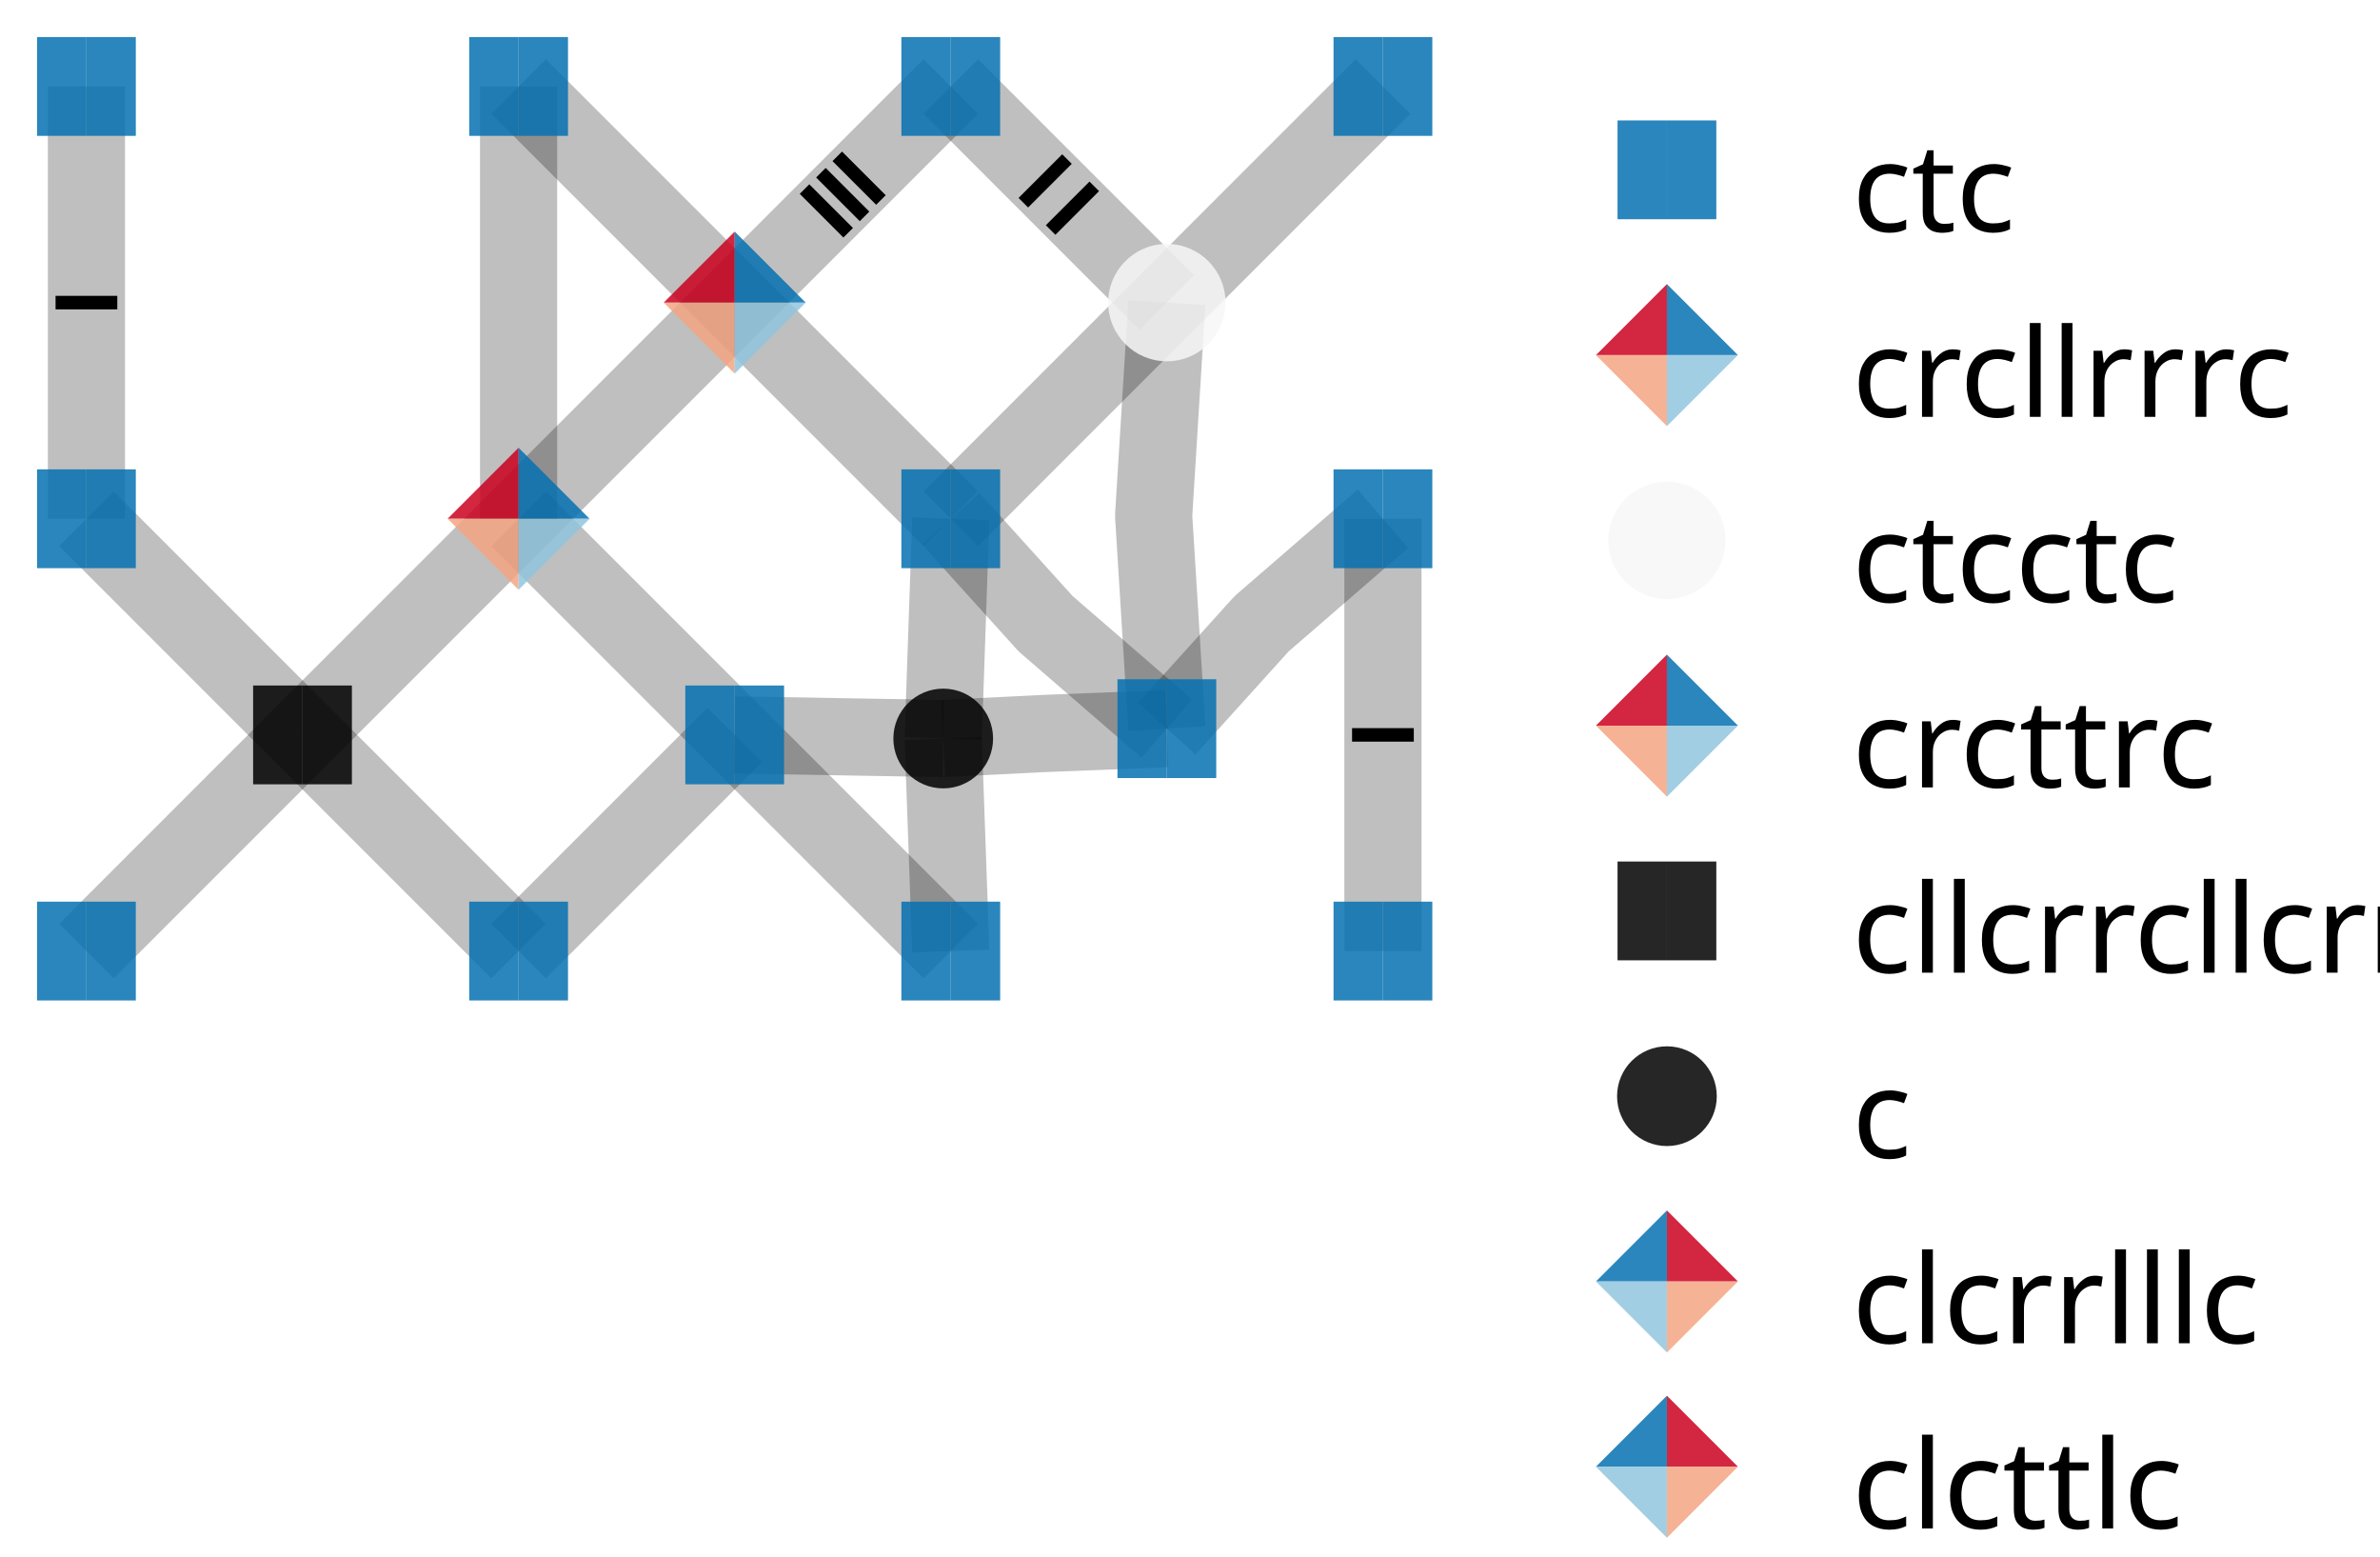
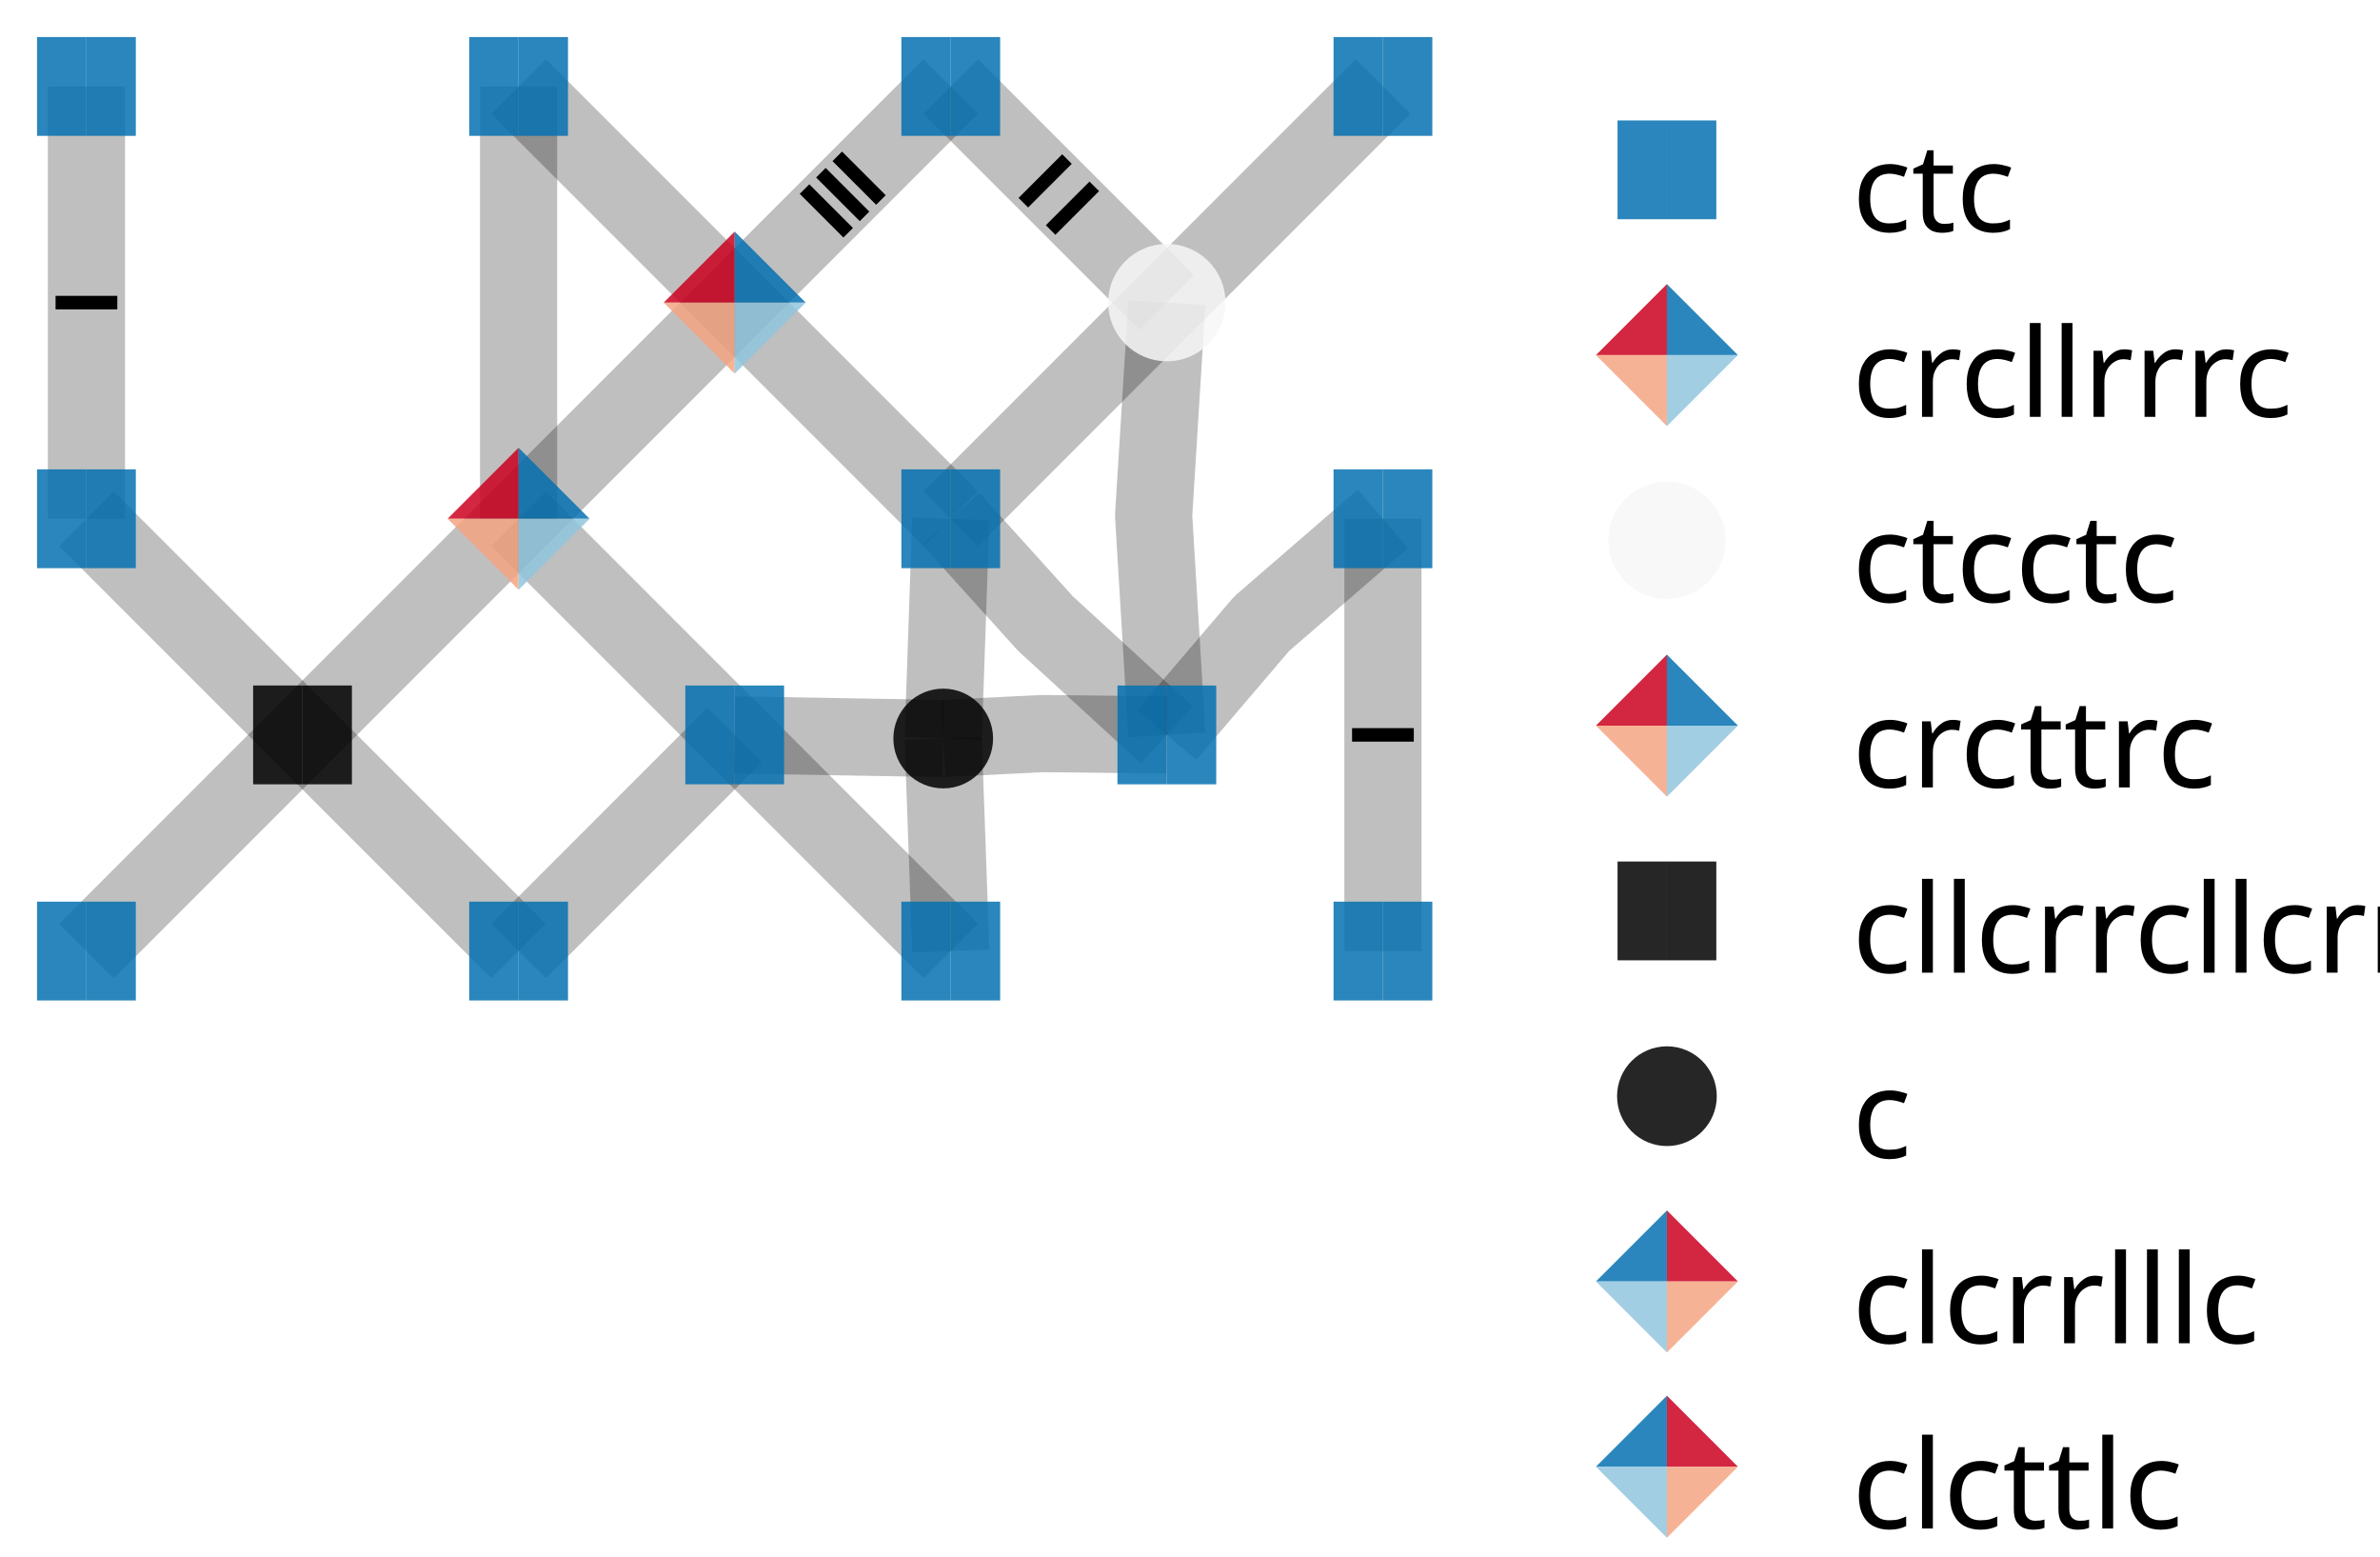
<svg xmlns="http://www.w3.org/2000/svg" id="svg2" version="1.1" width="277.56" height="181.44" pointer-events="all">
  <defs>
    <marker id="twist-1" viewBox="-2 -2 4 4" markerWidth="5" markerHeight="5" orient="auto" markerUnits="userSpaceOnUse">
      <path d="M 0,1.6 0,-1.6" fill="#000" stroke="#000" stroke-width="0.7px" />
    </marker>
    <marker id="twist-2" viewBox="-2 -2 4 4" markerWidth="5" markerHeight="5" orient="auto" markerUnits="userSpaceOnUse">
      <path d="M -1,1.6 V -1.6 M 1,1.6 1,-1.6" fill="#000" stroke="#000" stroke-width="0.7px" />
    </marker>
    <marker id="twist-3" viewBox="-2 -2 4 4" markerWidth="5" markerHeight="5" orient="auto" markerUnits="userSpaceOnUse">
      <path d="M -1.2,1.6 V -1.6 M 1.2,1.6 1.2,-1.6  M 0,1.6 0,-1.6" fill="#000" stroke="#000" stroke-width="0.7px" />
    </marker>
  </defs>
  <g id="clones" />
  <g id="bdpqLegend" transform="translate(176.4,0) scale(1.8)">
    <g transform="translate(10,11)">
      <path d="M -3.2,-3.2 H 0 v 6.4 h -3.2 z" style="fill: #0571b0; stroke: none; opacity: 0.85" />
      <path d="M 0,-3.2 H 3.2 V 3.2 H 0 Z" style="fill: #0571b0; stroke: none; opacity: 0.85" />
    </g>
    <text style="font-size:8px;line-height:1.25;font-family:sans-serif" x="25" y="15">
      <tspan x="22" y="15">ctc</tspan>
    </text>
    <g transform="translate(10,23)">
      <path d="M -4.6,0 0,-4.6 v 4.6 z" style="fill: #ca0020; stroke: none; opacity: 0.85" />
      <path d="M 4.6,0 0,-4.6 v 4.6 z" style="fill: #0571b0; stroke: none; opacity: 0.85" />
      <path d="m -4.6,0 4.6,4.6 v -4.6 z" style="fill: #f4a582; stroke: none; opacity: 0.85" />
      <path d="m 4.6,0 -4.6,4.6 v -4.6 z" style="fill: #92c5de; stroke: none; opacity: 0.85" />
    </g>
    <text style="font-size:8px;line-height:1.25;font-family:sans-serif" x="25" y="27">
      <tspan x="22" y="27">crcllrrrc</tspan>
    </text>
    <g transform="translate(10,35)">
      <path d="M 3.8,0 A 3.8,3.8 0 0 1 0,3.8 3.8,3.8 0 0 1 -3.8,0 3.8,3.8 0 0 1 0,-3.8 3.8,3.8 0 0 1 3.8,0 Z" style="fill: #f7f7f7; stroke: none; opacity: 0.85" />
    </g>
    <text style="font-size:8px;line-height:1.25;font-family:sans-serif" x="25" y="39">
      <tspan x="22" y="39">ctcctc</tspan>
    </text>
    <g transform="translate(10,47)">
      <path d="M -4.6,0 0,-4.6 v 4.6 z" style="fill: #ca0020; stroke: none; opacity: 0.85" />
      <path d="M 4.6,0 0,-4.6 v 4.6 z" style="fill: #0571b0; stroke: none; opacity: 0.85" />
      <path d="m -4.6,0 4.6,4.6 v -4.6 z" style="fill: #f4a582; stroke: none; opacity: 0.85" />
      <path d="m 4.6,0 -4.6,4.6 v -4.6 z" style="fill: #92c5de; stroke: none; opacity: 0.85" />
    </g>
    <text style="font-size:8px;line-height:1.25;font-family:sans-serif" x="25" y="51">
      <tspan x="22" y="51">crcttrc</tspan>
    </text>
    <g transform="translate(10,59)">
      <path d="M -3.2,-3.2 H 0 v 6.4 h -3.2 z" style="fill: #000000; stroke: none; opacity: 0.85" />
      <path d="M 0,-3.2 H 3.2 V 3.2 H 0 Z" style="fill: #000000; stroke: none; opacity: 0.85" />
    </g>
    <text style="font-size:8px;line-height:1.25;font-family:sans-serif" x="25" y="63">
      <tspan x="22" y="63">cllcrrcllcrrc</tspan>
    </text>
    <g transform="translate(10,71)">
      <path d="M 3.23,0 A 3.23,3.23 0 0 1 0,3.23 3.23,3.23 0 0 1 -3.23,0 3.23,3.23 0 0 1 0,-3.23 3.23,3.23 0 0 1 3.23,0 Z" style="fill: #000000; stroke: none; opacity: 0.85" />
    </g>
    <text style="font-size:8px;line-height:1.25;font-family:sans-serif" x="25" y="75">
      <tspan x="22" y="75">c</tspan>
    </text>
    <g transform="translate(10,83)">
      <path d="M -4.6,0 0,-4.6 v 4.6 z" style="fill: #0571b0; stroke: none; opacity: 0.85" />
      <path d="M 4.6,0 0,-4.6 v 4.6 z" style="fill: #ca0020; stroke: none; opacity: 0.85" />
      <path d="m -4.6,0 4.6,4.6 v -4.6 z" style="fill: #92c5de; stroke: none; opacity: 0.85" />
      <path d="m 4.6,0 -4.6,4.6 v -4.6 z" style="fill: #f4a582; stroke: none; opacity: 0.85" />
    </g>
    <text style="font-size:8px;line-height:1.25;font-family:sans-serif" x="25" y="87">
      <tspan x="22" y="87">clcrrlllc</tspan>
    </text>
    <g transform="translate(10,95)">
      <path d="M -4.6,0 0,-4.6 v 4.6 z" style="fill: #0571b0; stroke: none; opacity: 0.85" />
      <path d="M 4.6,0 0,-4.6 v 4.6 z" style="fill: #ca0020; stroke: none; opacity: 0.85" />
      <path d="m -4.6,0 4.6,4.6 v -4.6 z" style="fill: #92c5de; stroke: none; opacity: 0.85" />
      <path d="m 4.6,0 -4.6,4.6 v -4.6 z" style="fill: #f4a582; stroke: none; opacity: 0.85" />
    </g>
    <text style="font-size:8px;line-height:1.25;font-family:sans-serif" x="25" y="99">
      <tspan x="22" y="99">clcttlc</tspan>
    </text>
    <g transform="translate(10,107)">
      <path d="M -3.2,-3.2 H 0 v 6.4 h -3.2 z" style="fill: #000000; stroke: none; opacity: 0.85" />
      <path d="M 0,-3.2 H 3.2 V 3.2 H 0 Z" style="fill: #000000; stroke: none; opacity: 0.85" />
    </g>
    <text style="font-size:8px;line-height:1.25;font-family:sans-serif" x="25" y="111">
      <tspan x="22" y="111">crrcllcrrcllc</tspan>
    </text>
    <g transform="translate(10,119)">
      <path d="M -4.6,0 0,-4.6 v 4.6 z" style="fill: #f4a582; stroke: none; opacity: 0.85" />
      <path d="M 4.6,0 0,-4.6 v 4.6 z" style="fill: #92c5de; stroke: none; opacity: 0.85" />
      <path d="m -4.6,0 4.6,4.6 v -4.6 z" style="fill: #ca0020; stroke: none; opacity: 0.85" />
      <path d="m 4.6,0 -4.6,4.6 v -4.6 z" style="fill: #0571b0; stroke: none; opacity: 0.85" />
    </g>
    <text style="font-size:8px;line-height:1.25;font-family:sans-serif" x="25" y="123">
      <tspan x="22" y="123">crrrllcrc</tspan>
    </text>
    <g transform="translate(10,131)">
      <path d="M -4.6,0 0,-4.6 v 4.6 z" style="fill: #f4a582; stroke: none; opacity: 0.85" />
      <path d="M 4.6,0 0,-4.6 v 4.6 z" style="fill: #92c5de; stroke: none; opacity: 0.85" />
      <path d="m -4.6,0 4.6,4.6 v -4.6 z" style="fill: #ca0020; stroke: none; opacity: 0.85" />
      <path d="m 4.6,0 -4.6,4.6 v -4.6 z" style="fill: #0571b0; stroke: none; opacity: 0.85" />
    </g>
    <text style="font-size:8px;line-height:1.25;font-family:sans-serif" x="25" y="135">
      <tspan x="22" y="135">crttcrc</tspan>
    </text>
    <g transform="translate(10,143)">
      <path d="M -4.6,0 0,-4.6 v 4.6 z" style="fill: #92c5de; stroke: none; opacity: 0.85" />
      <path d="M 4.6,0 0,-4.6 v 4.6 z" style="fill: #f4a582; stroke: none; opacity: 0.85" />
      <path d="m -4.6,0 4.6,4.6 v -4.6 z" style="fill: #0571b0; stroke: none; opacity: 0.85" />
      <path d="m 4.6,0 -4.6,4.6 v -4.6 z" style="fill: #ca0020; stroke: none; opacity: 0.85" />
    </g>
    <text style="font-size:8px;line-height:1.25;font-family:sans-serif" x="25" y="147">
      <tspan x="22" y="147">clllrrclc</tspan>
    </text>
    <g transform="translate(10,155)">
      <path d="M -4.6,0 0,-4.6 v 4.6 z" style="fill: #92c5de; stroke: none; opacity: 0.85" />
      <path d="M 4.6,0 0,-4.6 v 4.6 z" style="fill: #f4a582; stroke: none; opacity: 0.85" />
      <path d="m -4.6,0 4.6,4.6 v -4.6 z" style="fill: #0571b0; stroke: none; opacity: 0.85" />
      <path d="m 4.6,0 -4.6,4.6 v -4.6 z" style="fill: #ca0020; stroke: none; opacity: 0.85" />
    </g>
    <text style="font-size:8px;line-height:1.25;font-family:sans-serif" x="25" y="159">
      <tspan x="22" y="159">clttclc</tspan>
    </text>
  </g>
  <g id="cloned" transform="scale(1.8)">
    <path id="l1748602578396" d="M 61.111,47.833 61.356 54.717 61.6,61.6" class="link kiss_4 ends_at_r4c4 starts_at_n1748602578395" style="stroke: rgb(0, 0, 0); stroke-width: 5px; fill: none; opacity: 1; stroke-opacity: 0.25; stroke-linejoin: bevel;" />
    <path id="l1748602578396" d="M 61.111,47.833 54.356 47.717 47.6,47.6" class="link kiss_3 ends_at_r3c3 starts_at_n1748602578395" style="stroke: rgb(0, 0, 0); stroke-width: 5px; fill: none; opacity: 1; stroke-opacity: 0.25; stroke-linejoin: bevel;" />
-     <path id="l1748602578396" d="M 75.6,47.194 67.5 47.514 61.111,47.833" class="link kiss_4 starts_at_n1748602427781 ends_at_n1748602578395" style="stroke: rgb(0, 0, 0); stroke-width: 5px; fill: none; opacity: 1; stroke-opacity: 0.25; stroke-linejoin: bevel;" />
-     <path id="l1748602427786" d="M 75.6,47.194 81.744 40.397 89.6,33.6" class="link ends_at_r2c6 kiss_5 starts_at_n1748602427781" style="stroke: rgb(0, 0, 0); stroke-width: 5px; fill: none; opacity: 1; stroke-opacity: 0.25; stroke-linejoin: bevel;" />
+     <path id="l1748602578396" d="M 75.6,47.6 67.5 47.514 61.111,47.833" class="link kiss_4 starts_at_n1748602427781 ends_at_n1748602578395" style="stroke: rgb(0, 0, 0); stroke-width: 5px; fill: none; opacity: 1; stroke-opacity: 0.25; stroke-linejoin: bevel;" />
+     <path id="l1748602427786" d="M 75.6,47.6 81.744 40.397 89.6,33.6" class="link ends_at_r2c6 kiss_5 starts_at_n1748602427781" style="stroke: rgb(0, 0, 0); stroke-width: 5px; fill: none; opacity: 1; stroke-opacity: 0.25; stroke-linejoin: bevel;" />
    <path id="r0c0-r2c0" class="link starts_at_r0c0 kiss_0 ends_at_r2c0" d="M 5.6,5.6 5.6 19.6 5.6,33.6" style="stroke: rgb(0, 0, 0); stroke-width: 5px; fill: none; opacity: 1; stroke-opacity: 0.25; stroke-linejoin: bevel; marker-mid: url(&quot;#twist-1&quot;);" />
    <path id="r0c2-r2c2" class="link starts_at_r0c2 kiss_1 ends_at_r2c2" d="M 33.6,5.6 33.6 19.6 33.6,33.6" style="stroke: rgb(0, 0, 0); stroke-width: 5px; fill: none; opacity: 1; stroke-opacity: 0.25; stroke-linejoin: bevel;" />
    <path id="r0c2-r1c3" class="link starts_at_r0c2 ends_at_r1c3 kiss_2" d="M 33.6,5.6 40.6 12.6 47.6,19.6" style="stroke: rgb(0, 0, 0); stroke-width: 5px; fill: none; opacity: 1; stroke-opacity: 0.25; stroke-linejoin: bevel;" />
    <path id="r0c4-r1c3" class="link starts_at_r0c4 ends_at_r1c3 kiss_3" d="M 61.6,5.6 54.6 12.6 47.6,19.6" style="stroke: rgb(0, 0, 0); stroke-width: 5px; fill: none; opacity: 1; stroke-opacity: 0.25; stroke-linejoin: bevel; marker-mid: url(&quot;#twist-3&quot;);" />
    <path id="r0c4-r1c5" class="link starts_at_r0c4 ends_at_r1c5 kiss_4" d="M 61.6,5.6 68.6 12.6 75.6,19.6" style="stroke: rgb(0, 0, 0); stroke-width: 5px; fill: none; opacity: 1; stroke-opacity: 0.25; stroke-linejoin: bevel; marker-mid: url(&quot;#twist-2&quot;);" />
    <path id="r0c6-r1c5" class="link starts_at_r0c6 ends_at_r1c5 kiss_5" d="M 89.6,5.6 82.6 12.6 75.6,19.6" style="stroke: rgb(0, 0, 0); stroke-width: 5px; fill: none; opacity: 1; stroke-opacity: 0.25; stroke-linejoin: bevel;" />
    <path id="r1c3-r2c2" class="link starts_at_r1c3 ends_at_r2c2 kiss_2" d="M 47.6,19.6 40.6 26.6 33.6,33.6" style="stroke: rgb(0, 0, 0); stroke-width: 5px; fill: none; opacity: 1; stroke-opacity: 0.25; stroke-linejoin: bevel;" />
    <path id="r1c3-r2c4" class="link starts_at_r1c3 ends_at_r2c4 kiss_3" d="M 47.6,19.6 54.6 26.6 61.6,33.6" style="stroke: rgb(0, 0, 0); stroke-width: 5px; fill: none; opacity: 1; stroke-opacity: 0.25; stroke-linejoin: bevel;" />
    <path id="r1c5-r2c4" class="link starts_at_r1c5 ends_at_r2c4 kiss_4" d="M 75.6,19.6 68.6 26.6 61.6,33.6" style="stroke: rgb(0, 0, 0); stroke-width: 5px; fill: none; opacity: 1; stroke-opacity: 0.25; stroke-linejoin: bevel;" />
-     <path id="l1748602427786" class="link starts_at_r1c5 kiss_5 ends_at_n1748602427781" d="M 75.6,19.6 74.744 33.397 75.6,47.194" style="stroke: rgb(0, 0, 0); stroke-width: 5px; fill: none; opacity: 1; stroke-opacity: 0.25; stroke-linejoin: bevel;" />
+     <path id="l1748602427786" class="link starts_at_r1c5 kiss_5 ends_at_n1748602427781" d="M 75.6,19.6 74.744 33.397 75.6,47.6" style="stroke: rgb(0, 0, 0); stroke-width: 5px; fill: none; opacity: 1; stroke-opacity: 0.25; stroke-linejoin: bevel;" />
    <path id="r2c0-r3c1" class="link starts_at_r2c0 ends_at_r3c1 kiss_0" d="M 5.6,33.6 12.6 40.6 19.6,47.6" style="stroke: rgb(0, 0, 0); stroke-width: 5px; fill: none; opacity: 1; stroke-opacity: 0.25; stroke-linejoin: bevel;" />
    <path id="r2c2-r3c1" class="link starts_at_r2c2 ends_at_r3c1 kiss_1" d="M 33.6,33.6 26.6 40.6 19.6,47.6" style="stroke: rgb(0, 0, 0); stroke-width: 5px; fill: none; opacity: 1; stroke-opacity: 0.25; stroke-linejoin: bevel;" />
    <path id="r2c2-r3c3" class="link starts_at_r2c2 ends_at_r3c3 kiss_2" d="M 33.6,33.6 40.6 40.6 47.6,47.6" style="stroke: rgb(0, 0, 0); stroke-width: 5px; fill: none; opacity: 1; stroke-opacity: 0.25; stroke-linejoin: bevel;" />
    <path id="l1748602578396" class="link starts_at_r2c4 kiss_3 ends_at_n1748602578395" d="M 61.6,33.6 61.356 40.717 61.111,47.833" style="stroke: rgb(0, 0, 0); stroke-width: 5px; fill: none; opacity: 1; stroke-opacity: 0.25; stroke-linejoin: bevel;" />
-     <path id="l1748602572466" class="link starts_at_r2c4 kiss_4 ends_at_n1748602427781" d="M 61.6,33.6 67.744 40.397 75.6,47.194" style="stroke: rgb(0, 0, 0); stroke-width: 5px; fill: none; opacity: 1; stroke-opacity: 0.25; stroke-linejoin: bevel;" />
+     <path id="l1748602572466" class="link starts_at_r2c4 kiss_4 ends_at_n1748602427781" d="M 61.6,33.6 67.744 40.397 75.6,47.6" style="stroke: rgb(0, 0, 0); stroke-width: 5px; fill: none; opacity: 1; stroke-opacity: 0.25; stroke-linejoin: bevel;" />
    <path id="r2c6-r4c6" class="link starts_at_r2c6 kiss_5 ends_at_r4c6" d="M 89.6,33.6 89.6 47.6 89.6,61.6" style="stroke: rgb(0, 0, 0); stroke-width: 5px; fill: none; opacity: 1; stroke-opacity: 0.25; stroke-linejoin: bevel; marker-mid: url(&quot;#twist-1&quot;);" />
    <path id="r3c1-r4c0" class="link starts_at_r3c1 ends_at_r4c0 kiss_0" d="M 19.6,47.6 12.6 54.6 5.6,61.6" style="stroke: rgb(0, 0, 0); stroke-width: 5px; fill: none; opacity: 1; stroke-opacity: 0.25; stroke-linejoin: bevel;" />
    <path id="r3c1-r4c2" class="link starts_at_r3c1 ends_at_r4c2 kiss_1" d="M 19.6,47.6 26.6 54.6 33.6,61.6" style="stroke: rgb(0, 0, 0); stroke-width: 5px; fill: none; opacity: 1; stroke-opacity: 0.25; stroke-linejoin: bevel;" />
    <path id="r3c3-r4c2" class="link starts_at_r3c3 ends_at_r4c2 kiss_2" d="M 47.6,47.6 40.6 54.6 33.6,61.6" style="stroke: rgb(0, 0, 0); stroke-width: 5px; fill: none; opacity: 1; stroke-opacity: 0.25; stroke-linejoin: bevel;" />
    <path id="r3c3-r4c4" class="link starts_at_r3c3 ends_at_r4c4 kiss_3" d="M 47.6,47.6 54.6 54.6 61.6,61.6" style="stroke: rgb(0, 0, 0); stroke-width: 5px; fill: none; opacity: 1; stroke-opacity: 0.25; stroke-linejoin: bevel;" />
    <g id="r0c0" class="node" transform="translate(5.6,5.6)">
      <path d="M -3.2,-3.2 H 0 v 6.4 h -3.2 z" style="fill: #0571b0; stroke: none; opacity: 0.85" />
      <path d="M 0,-3.2 H 3.2 V 3.2 H 0 Z" style="fill: #0571b0; stroke: none; opacity: 0.85" />
    </g>
    <g id="r0c2" class="node" transform="translate(33.6,5.6)">
      <path d="M -3.2,-3.2 H 0 v 6.4 h -3.2 z" style="fill: #0571b0; stroke: none; opacity: 0.85" />
      <path d="M 0,-3.2 H 3.2 V 3.2 H 0 Z" style="fill: #0571b0; stroke: none; opacity: 0.85" />
    </g>
    <g id="r0c4" class="node" transform="translate(61.6,5.6)">
      <path d="M -3.2,-3.2 H 0 v 6.4 h -3.2 z" style="fill: #0571b0; stroke: none; opacity: 0.85" />
      <path d="M 0,-3.2 H 3.2 V 3.2 H 0 Z" style="fill: #0571b0; stroke: none; opacity: 0.85" />
    </g>
    <g id="r0c6" class="node" transform="translate(89.6,5.6)">
      <path d="M -3.2,-3.2 H 0 v 6.4 h -3.2 z" style="fill: #0571b0; stroke: none; opacity: 0.85" />
      <path d="M 0,-3.2 H 3.2 V 3.2 H 0 Z" style="fill: #0571b0; stroke: none; opacity: 0.85" />
    </g>
    <g id="r1c3" class="node" transform="translate(47.6,19.6)">
      <path d="M -4.6,0 0,-4.6 v 4.6 z" style="fill: #ca0020; stroke: none; opacity: 0.85" />
      <path d="M 4.6,0 0,-4.6 v 4.6 z" style="fill: #0571b0; stroke: none; opacity: 0.85" />
      <path d="m -4.6,0 4.6,4.6 v -4.6 z" style="fill: #f4a582; stroke: none; opacity: 0.85" />
      <path d="m 4.6,0 -4.6,4.6 v -4.6 z" style="fill: #92c5de; stroke: none; opacity: 0.85" />
    </g>
    <g id="r1c5" class="node" transform="translate(75.6,19.6)">
      <path d="M 3.8,0 A 3.8,3.8 0 0 1 0,3.8 3.8,3.8 0 0 1 -3.8,0 3.8,3.8 0 0 1 0,-3.8 3.8,3.8 0 0 1 3.8,0 Z" style="fill: #f7f7f7; stroke: none; opacity: 0.85" />
    </g>
    <g id="r2c0" class="node" transform="translate(5.6,33.6)">
      <path d="M -3.2,-3.2 H 0 v 6.4 h -3.2 z" style="fill: #0571b0; stroke: none; opacity: 0.85" />
      <path d="M 0,-3.2 H 3.2 V 3.2 H 0 Z" style="fill: #0571b0; stroke: none; opacity: 0.85" />
    </g>
    <g id="r2c2" class="node" transform="translate(33.6,33.6)">
      <path d="M -4.6,0 0,-4.6 v 4.6 z" style="fill: #ca0020; stroke: none; opacity: 0.85" />
      <path d="M 4.6,0 0,-4.6 v 4.6 z" style="fill: #0571b0; stroke: none; opacity: 0.85" />
      <path d="m -4.6,0 4.6,4.6 v -4.6 z" style="fill: #f4a582; stroke: none; opacity: 0.85" />
      <path d="m 4.6,0 -4.6,4.6 v -4.6 z" style="fill: #92c5de; stroke: none; opacity: 0.85" />
    </g>
    <g id="r2c4" class="node" transform="translate(61.6,33.6)">
      <path d="M -3.2,-3.2 H 0 v 6.4 h -3.2 z" style="fill: #0571b0; stroke: none; opacity: 0.85" />
      <path d="M 0,-3.2 H 3.2 V 3.2 H 0 Z" style="fill: #0571b0; stroke: none; opacity: 0.85" />
    </g>
    <g id="r2c6" class="node" transform="translate(89.6,33.6)">
      <path d="M -3.2,-3.2 H 0 v 6.4 h -3.2 z" style="fill: #0571b0; stroke: none; opacity: 0.85" />
      <path d="M 0,-3.2 H 3.2 V 3.2 H 0 Z" style="fill: #0571b0; stroke: none; opacity: 0.85" />
    </g>
    <g id="r3c1" class="node" transform="translate(19.6,47.6)">
      <path d="M -3.2,-3.2 H 0 v 6.4 h -3.2 z" style="fill: #000000; stroke: none; opacity: 0.85" />
      <path d="M 0,-3.2 H 3.2 V 3.2 H 0 Z" style="fill: #000000; stroke: none; opacity: 0.85" />
    </g>
    <g id="r3c3" class="node" transform="translate(47.6,47.6)">
      <path d="M -3.2,-3.2 H 0 v 6.4 h -3.2 z" style="fill: #0571b0; stroke: none; opacity: 0.85" />
      <path d="M 0,-3.2 H 3.2 V 3.2 H 0 Z" style="fill: #0571b0; stroke: none; opacity: 0.85" />
    </g>
    <g id="r4c0" class="node" transform="translate(5.6,61.6)">
      <path d="M -3.2,-3.2 H 0 v 6.4 h -3.2 z" style="fill: #0571b0; stroke: none; opacity: 0.85" />
      <path d="M 0,-3.2 H 3.2 V 3.2 H 0 Z" style="fill: #0571b0; stroke: none; opacity: 0.85" />
    </g>
    <g id="r4c2" class="node" transform="translate(33.6,61.6)">
      <path d="M -3.2,-3.2 H 0 v 6.4 h -3.2 z" style="fill: #0571b0; stroke: none; opacity: 0.85" />
      <path d="M 0,-3.2 H 3.2 V 3.2 H 0 Z" style="fill: #0571b0; stroke: none; opacity: 0.85" />
    </g>
    <g id="r4c4" class="node" transform="translate(61.6,61.6)">
      <path d="M -3.2,-3.2 H 0 v 6.4 h -3.2 z" style="fill: #0571b0; stroke: none; opacity: 0.85" />
      <path d="M 0,-3.2 H 3.2 V 3.2 H 0 Z" style="fill: #0571b0; stroke: none; opacity: 0.85" />
    </g>
    <g id="r4c6" class="node" transform="translate(89.6,61.6)">
      <path d="M -3.2,-3.2 H 0 v 6.4 h -3.2 z" style="fill: #0571b0; stroke: none; opacity: 0.85" />
      <path d="M 0,-3.2 H 3.2 V 3.2 H 0 Z" style="fill: #0571b0; stroke: none; opacity: 0.85" />
    </g>
-     <g transform="translate(75.6,47.19447)" class="node" id="n1748602427781">
+     <g transform="translate(75.6,47.6)" class="node" id="n1748602427781">
      <path d="M -3.2,-3.2 H 0 v 6.4 h -3.2 z" style="fill: #0571b0; stroke: none; opacity: 0.85" />
      <path d="M 0,-3.2 H 3.2 V 3.2 H 0 Z" style="fill: #0571b0; stroke: none; opacity: 0.85" />
    </g>
    <g transform="translate(61.11111,47.83334)" class="node" id="n1748602578395">
      <path d="M 3.23,0 A 3.23,3.23 0 0 1 0,3.23 3.23,3.23 0 0 1 -3.23,0 3.23,3.23 0 0 1 0,-3.23 3.23,3.23 0 0 1 3.23,0 Z" style="fill: #000000; stroke: none; opacity: 0.85" />
    </g>
  </g>
</svg>
